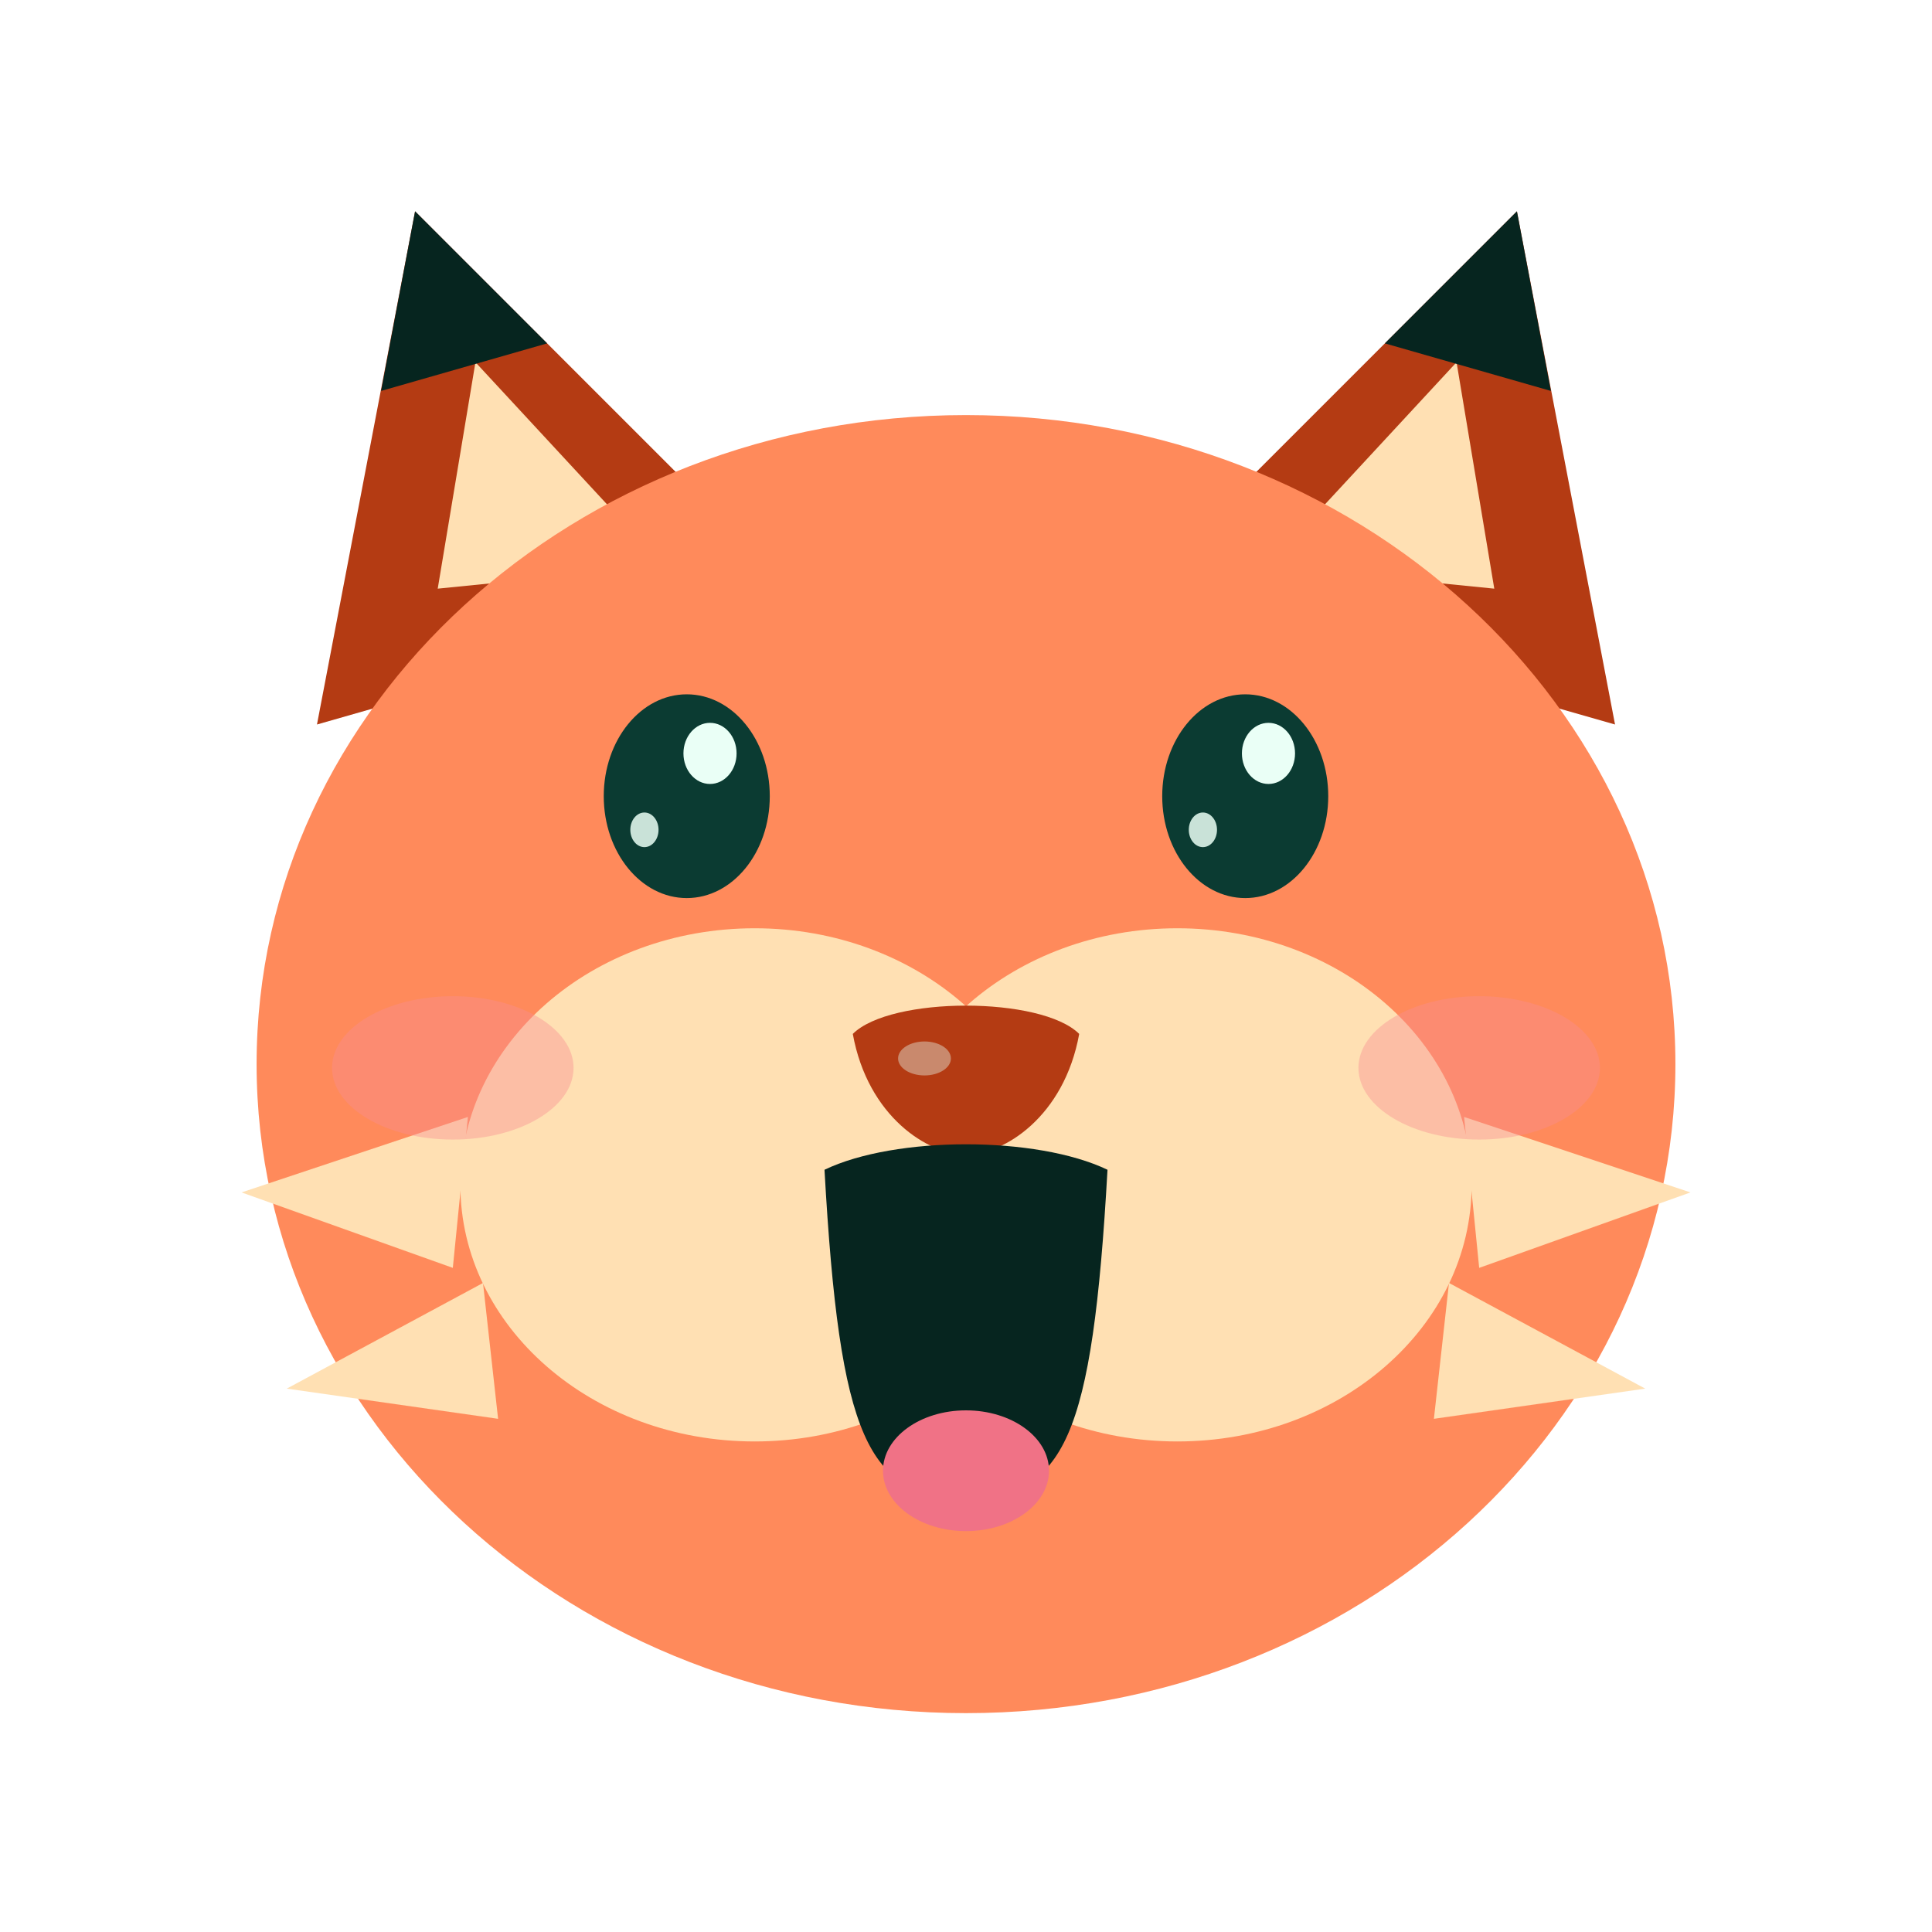
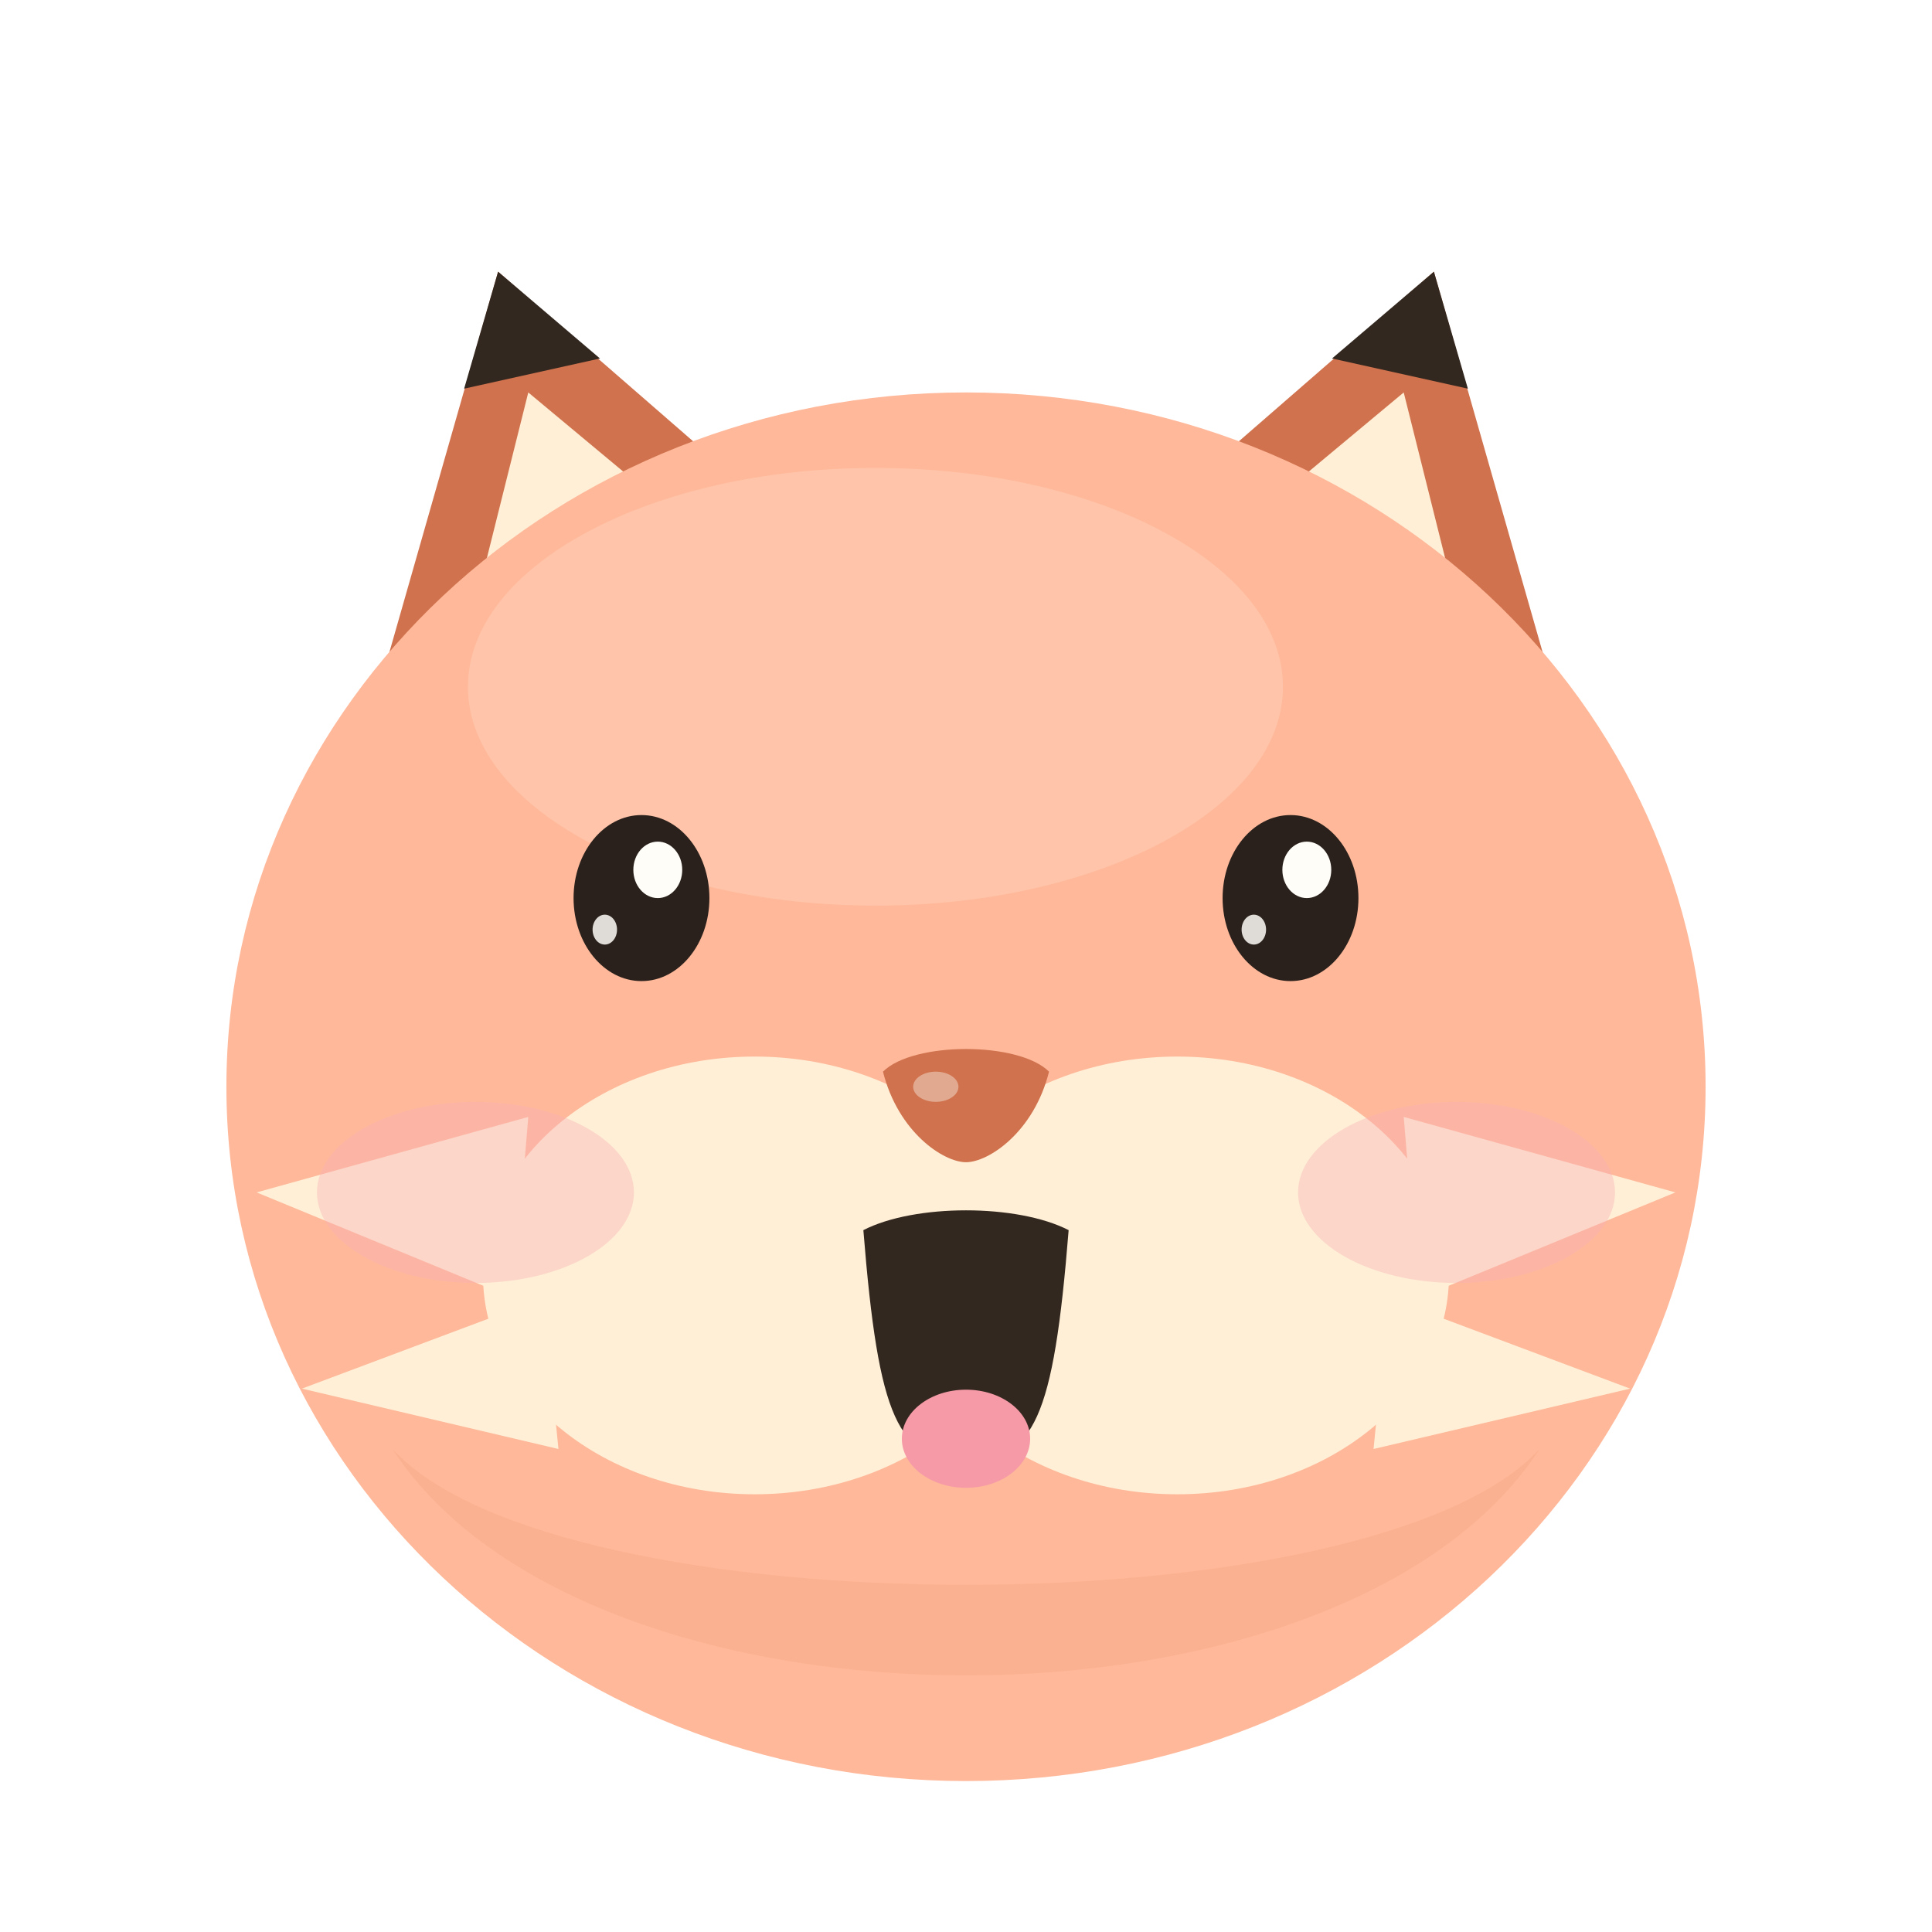
<svg xmlns="http://www.w3.org/2000/svg" viewBox="0 0 256 256" width="256" height="256" role="img" aria-hidden="true">
-   <polygon points="42,96 55,28 105,78" fill="#b43b13" />
-   <polygon points="151,78 201,28 214,96" fill="#b43b13" />
-   <polygon points="58,78 63,48 88,75" fill="#ffe0b3" />
-   <polygon points="168,75 193,48 198,78" fill="#ffe0b3" />
-   <polygon points="50.5,51.8 55,28 72.5,45.5" fill="#06251f" />
-   <polygon points="183.5,45.5 201,28 205.5,51.8" fill="#06251f" />
-   <ellipse cx="128" cy="141" rx="94" ry="86" fill="#ff8a5b" />
-   <polygon points="62,148 32,158 60,168" fill="#ffe0b3" />
-   <polygon points="64,170 38,184 66,188" fill="#ffe0b3" />
-   <polygon points="194,148 224,158 196,168" fill="#ffe0b3" />
-   <polygon points="192,170 218,184 190,188" fill="#ffe0b3" />
-   <ellipse cx="100" cy="157" rx="39" ry="34" fill="#ffe0b3" />
-   <ellipse cx="156" cy="157" rx="39" ry="34" fill="#ffe0b3" />
-   <ellipse cx="60" cy="141.5" rx="16" ry="9.5" fill="#f88c92" fill-opacity="0.400" />
-   <ellipse cx="196" cy="141.5" rx="16" ry="9.5" fill="#f88c92" fill-opacity="0.400" />
-   <ellipse cx="91" cy="105.5" rx="11" ry="13.5" fill="#0b3b32" />
-   <ellipse cx="165" cy="105.5" rx="11" ry="13.5" fill="#0b3b32" />
-   <ellipse cx="94.08" cy="99.83" rx="3.52" ry="4.05" fill="#eafff6" />
-   <ellipse cx="85.39" cy="109.955" rx="1.87" ry="2.295" fill="#eafff6" fill-opacity="0.850" />
-   <ellipse cx="168.08" cy="99.83" rx="3.52" ry="4.05" fill="#eafff6" />
-   <ellipse cx="159.39" cy="109.955" rx="1.87" ry="2.295" fill="#eafff6" fill-opacity="0.850" />
-   <path d="M113 137 C118 132 138 132 143 137 C141 148 133 153 128 153 C123 153 115 148 113 137 Z" fill="#b43b13" />
-   <ellipse cx="122.5" cy="140.25" rx="3.5" ry="2.25" fill="#eafff6" fill-opacity="0.400" />
-   <path d="M109.25 155 C111.25 190.588 115 198.4 128 198.4 C141 198.4 144.75 190.588 146.75 155 C137.375 150.5 118.625 150.5 109.25 155 Z" fill="#06251f" />
-   <ellipse cx="128" cy="194.88" rx="11" ry="8" fill="#f07286" />
+   <polygon points="50,92 66,36 112,76" fill="#cf724d" />
+   <polygon points="144,76 190,36 206,92" fill="#cf724d" />
+   <polygon points="64,76 70,52 94,72" fill="#ffefd6" />
+   <polygon points="162,72 186,52 192,76" fill="#ffefd6" />
+   <polygon points="61.5,51.5 66,36 79.5,47.5" fill="#33281f" />
+   <polygon points="176.5,47.5 190,36 194.5,51.5" fill="#33281f" />
+   <ellipse cx="128" cy="144" rx="98" ry="92" fill="#ffb899" />
+   <polygon points="70,148 34,158 68,172" fill="#ffefd6" />
+   <polygon points="72,172 40,184 74,192" fill="#ffefd6" />
+   <polygon points="186,148 222,158 188,172" fill="#ffefd6" />
+   <polygon points="184,172 216,184 182,192" fill="#ffefd6" />
+   <ellipse cx="100" cy="169" rx="36" ry="29" fill="#ffefd6" />
+   <ellipse cx="156" cy="169" rx="36" ry="29" fill="#ffefd6" />
+   <ellipse cx="116" cy="91" rx="54" ry="29" fill="#fffdf8" fill-opacity="0.170" />
+   <path d="M52 192 C78 232 178 232 204 192 C182 216 74 216 52 192 Z" fill="#cf724d" fill-opacity="0.100" />
+   <ellipse cx="63" cy="158" rx="21" ry="12" fill="#f9b3b6" fill-opacity="0.400" />
+   <ellipse cx="193" cy="158" rx="21" ry="12" fill="#f9b3b6" fill-opacity="0.400" />
+   <ellipse cx="85" cy="119" rx="9" ry="11" fill="#2a211c" />
+   <ellipse cx="171" cy="119" rx="9" ry="11" fill="#2a211c" />
+   <ellipse cx="87.16" cy="115.26" rx="3.24" ry="3.74" fill="#fffdf8" />
+   <ellipse cx="80.14" cy="123.18" rx="1.62" ry="1.98" fill="#fffdf8" fill-opacity="0.850" />
+   <ellipse cx="173.16" cy="115.26" rx="3.24" ry="3.74" fill="#fffdf8" />
+   <ellipse cx="166.14" cy="123.18" rx="1.62" ry="1.98" fill="#fffdf8" fill-opacity="0.850" />
+   <path d="M117 142 C121 138 135 138 139 142 C137 150 131 154 128 154 C125 154 119 150 117 142 Z" fill="#cf724d" />
+   <ellipse cx="124" cy="144" rx="3" ry="2" fill="#fffdf8" fill-opacity="0.400" />
+   <path d="M114.4 163 C116.4 188.01 119 193.5 128 193.5 C137 193.5 139.6 188.01 141.6 163 C134.8 159.5 121.2 159.5 114.4 163 Z" fill="#33281f" />
+   <ellipse cx="128" cy="190.64" rx="8.5" ry="6.5" fill="#f69aa7" />
</svg>
